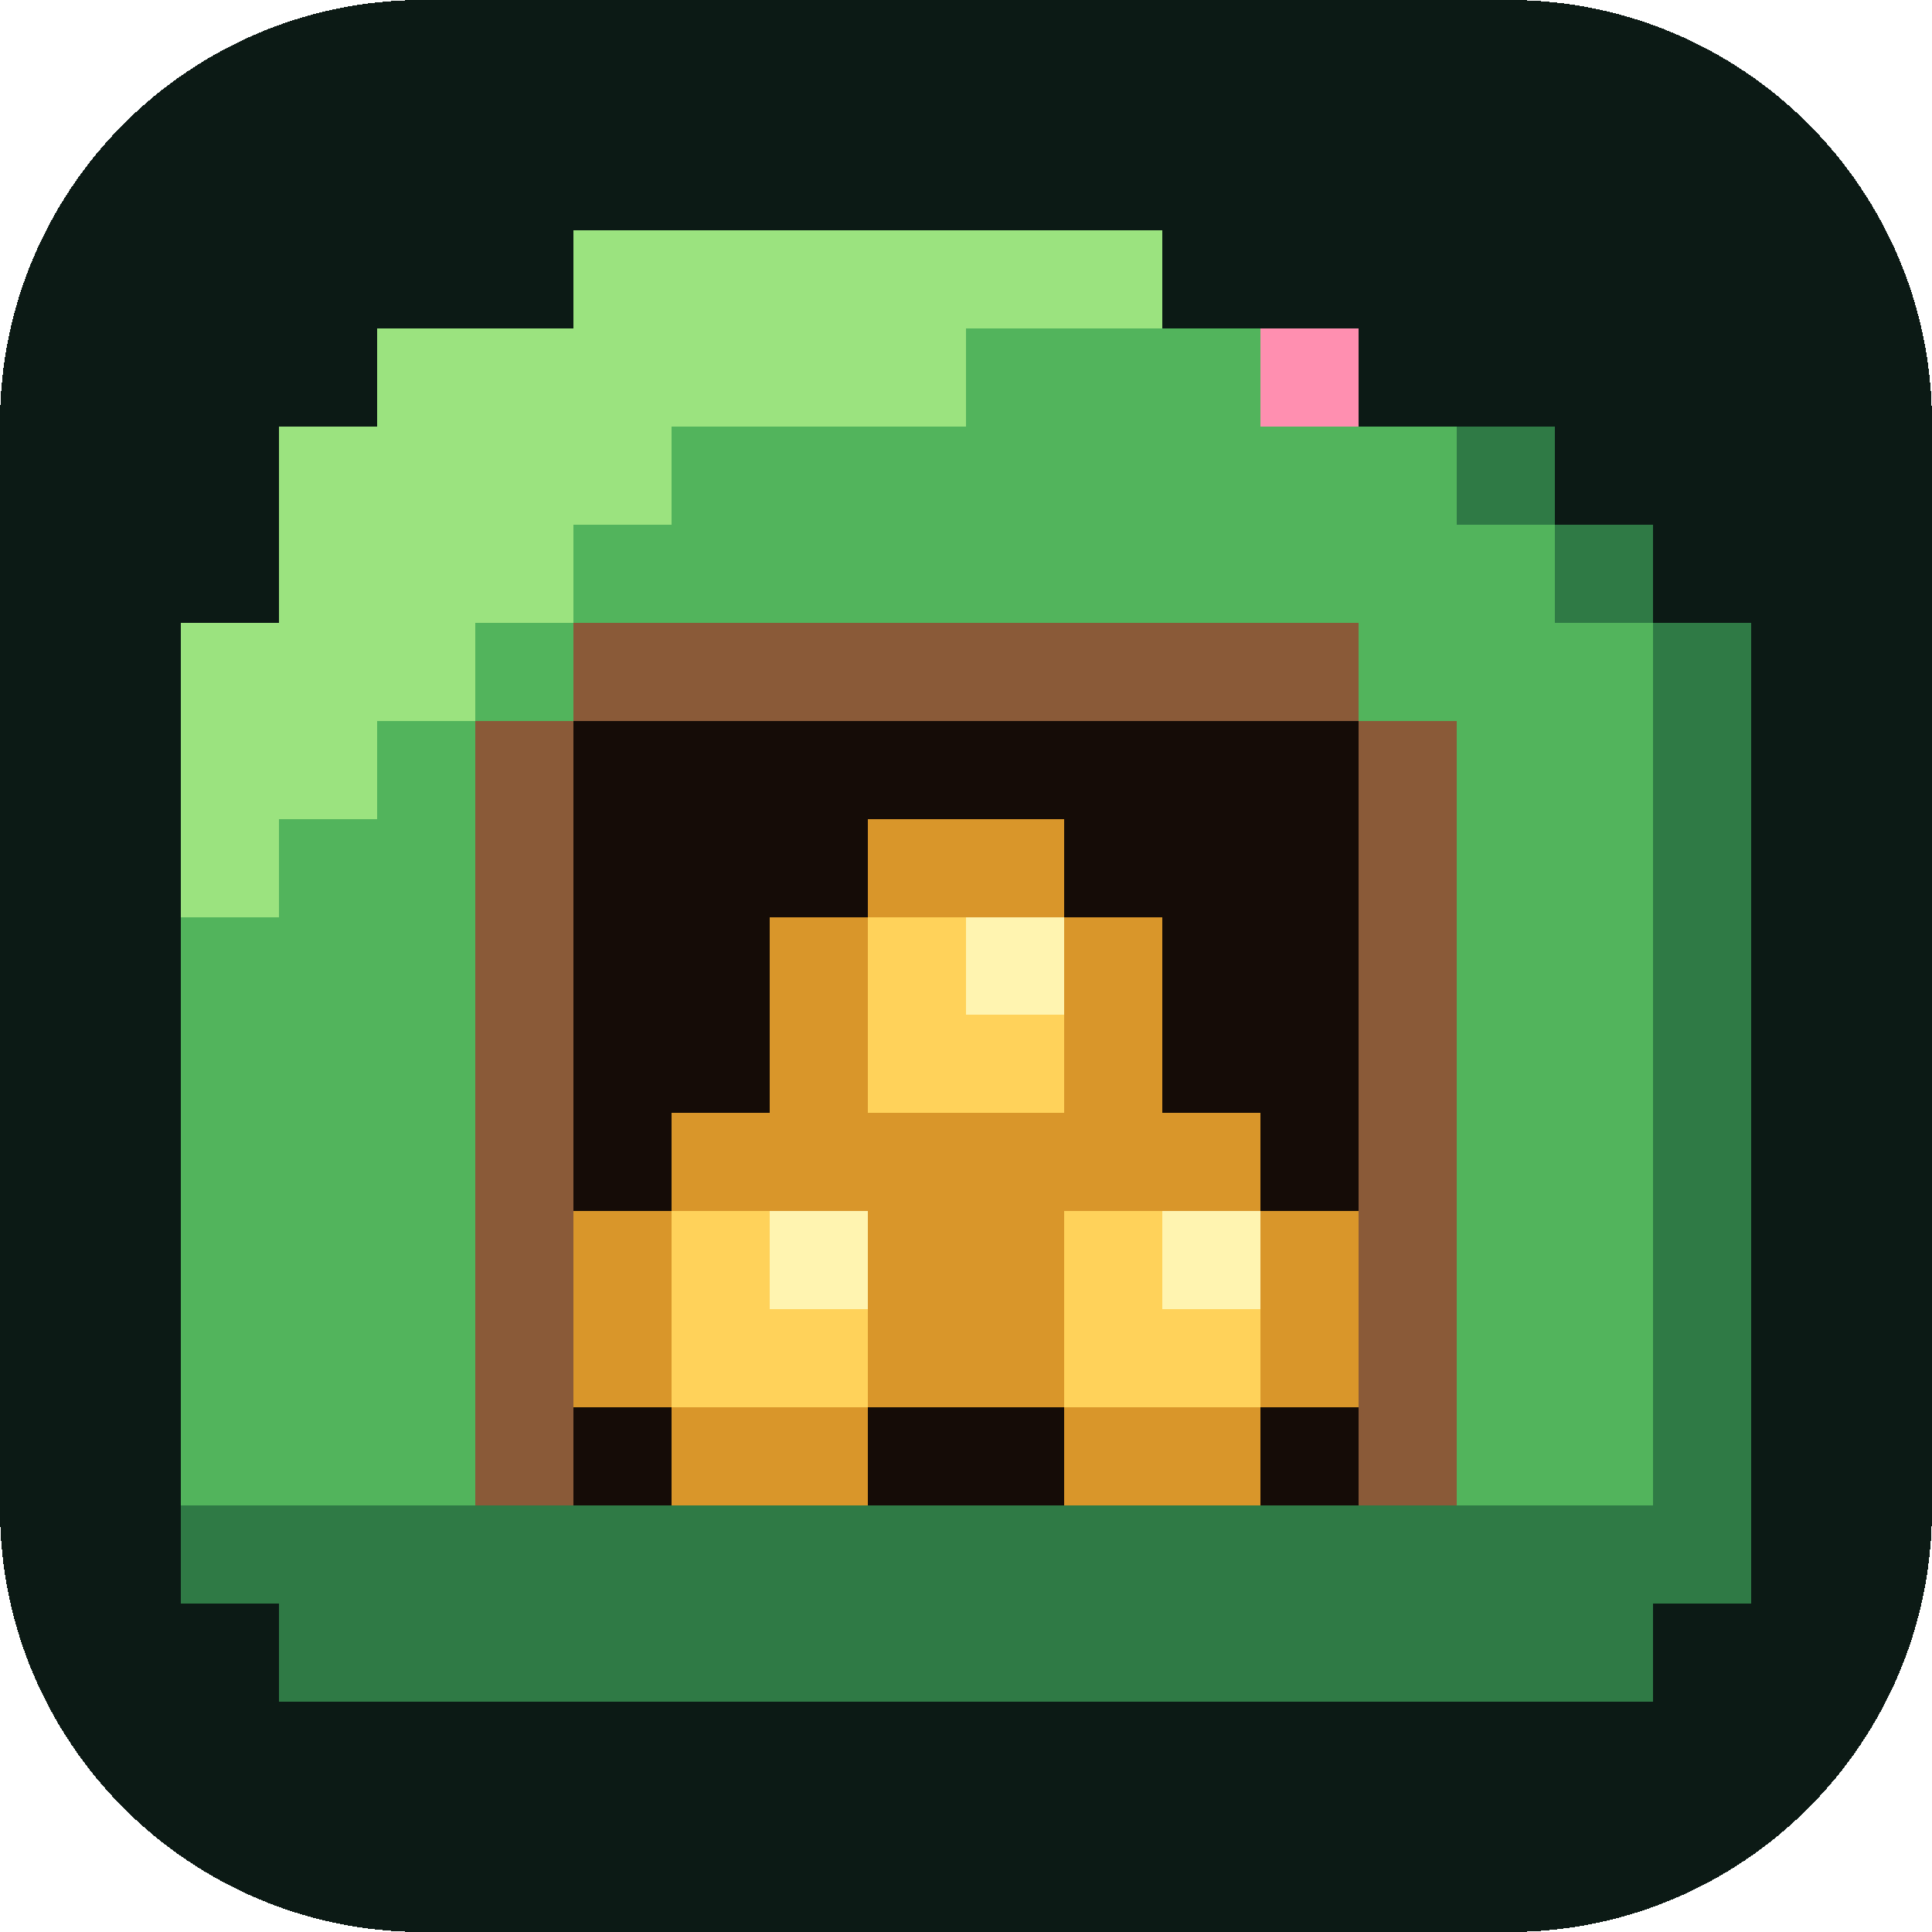
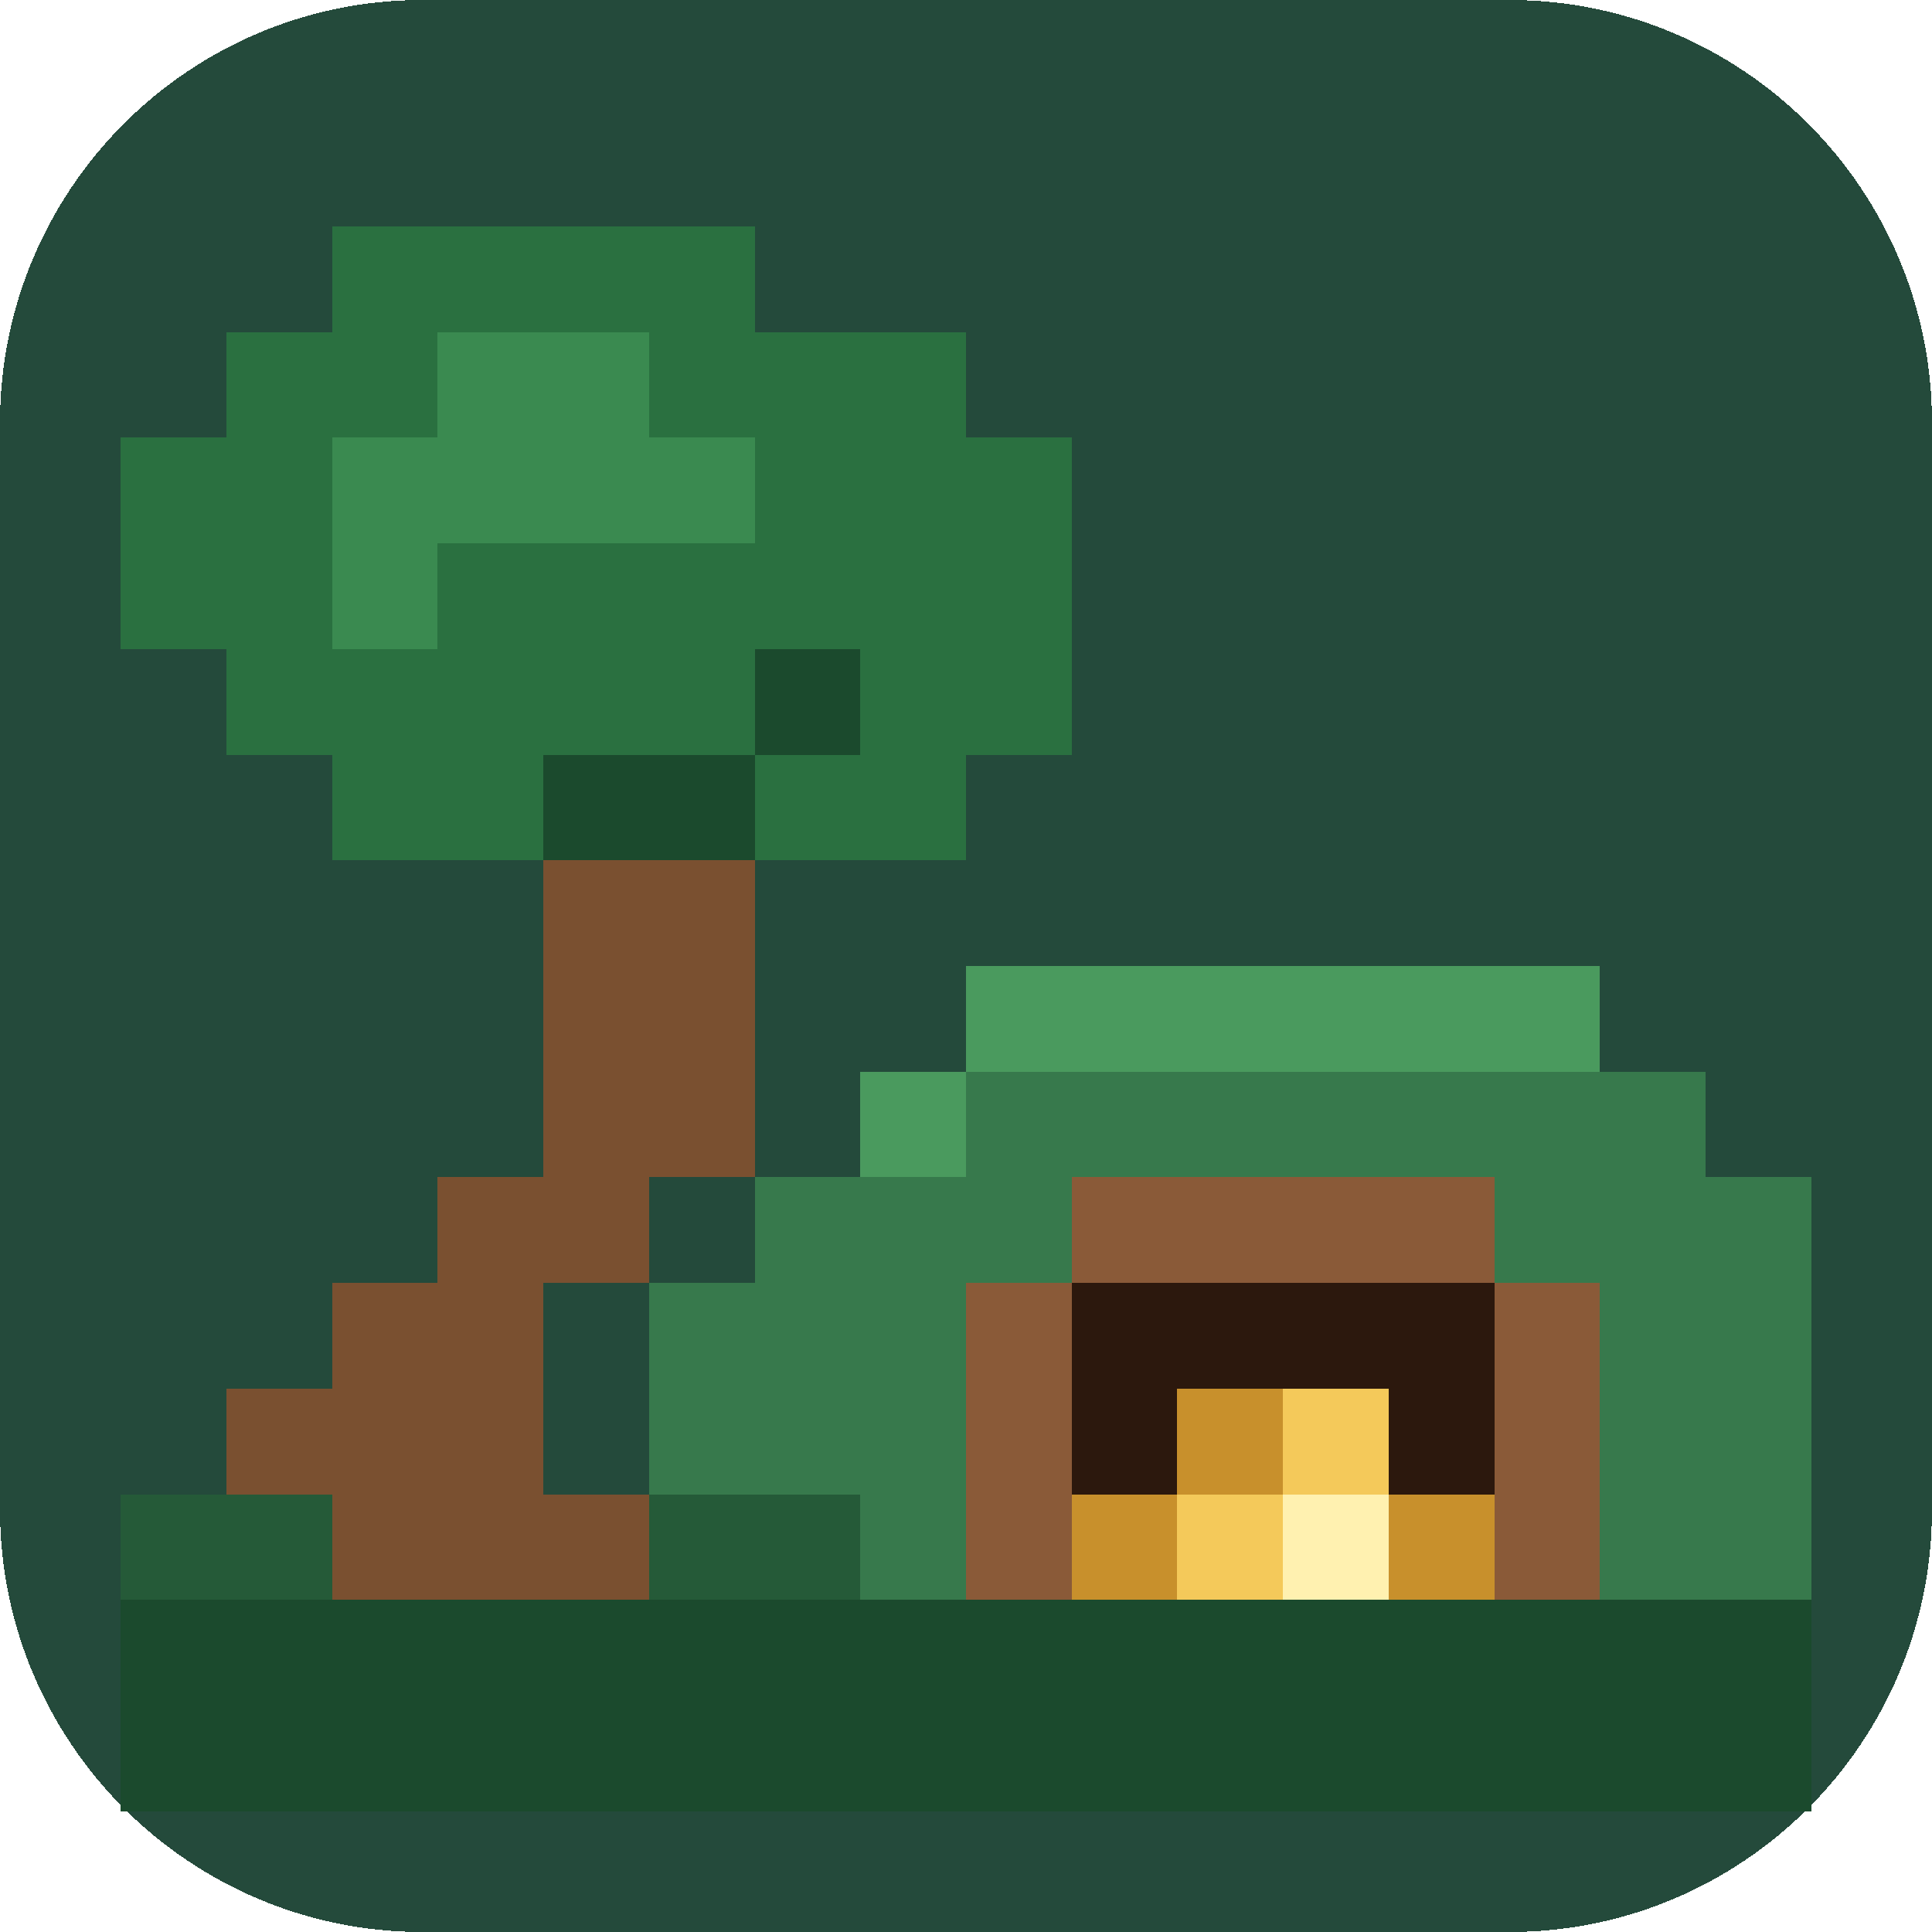
<svg xmlns="http://www.w3.org/2000/svg" viewBox="0 0 512 512" width="512" height="512" shape-rendering="crispEdges">
-   <rect width="512" height="512" rx="112" fill="#0c1a15" />
-   <rect x="152" y="61" width="156" height="26" fill="#9be37f" />
-   <rect x="100" y="87" width="156" height="26" fill="#9be37f" />
-   <rect x="256" y="87" width="78" height="26" fill="#52b45c" />
-   <rect x="334" y="87" width="26" height="26" fill="#ff8fb0" />
-   <rect x="74" y="113" width="104" height="26" fill="#9be37f" />
-   <rect x="178" y="113" width="208" height="26" fill="#52b45c" />
-   <rect x="386" y="113" width="26" height="26" fill="#2f7a45" />
-   <rect x="74" y="139" width="78" height="26" fill="#9be37f" />
-   <rect x="152" y="139" width="260" height="26" fill="#52b45c" />
-   <rect x="412" y="139" width="26" height="26" fill="#2f7a45" />
-   <rect x="48" y="165" width="78" height="26" fill="#9be37f" />
-   <rect x="126" y="165" width="26" height="26" fill="#52b45c" />
-   <rect x="152" y="165" width="208" height="26" fill="#8a5a38" />
-   <rect x="360" y="165" width="78" height="26" fill="#52b45c" />
-   <rect x="438" y="165" width="26" height="26" fill="#2f7a45" />
-   <rect x="48" y="191" width="52" height="26" fill="#9be37f" />
-   <rect x="100" y="191" width="26" height="26" fill="#52b45c" />
-   <rect x="126" y="191" width="26" height="26" fill="#8a5a38" />
-   <rect x="152" y="191" width="208" height="26" fill="#150c07" />
-   <rect x="360" y="191" width="26" height="26" fill="#8a5a38" />
-   <rect x="386" y="191" width="52" height="26" fill="#52b45c" />
-   <rect x="438" y="191" width="26" height="26" fill="#2f7a45" />
-   <rect x="48" y="217" width="26" height="26" fill="#9be37f" />
-   <rect x="74" y="217" width="52" height="26" fill="#52b45c" />
-   <rect x="126" y="217" width="26" height="26" fill="#8a5a38" />
-   <rect x="152" y="217" width="78" height="26" fill="#150c07" />
-   <rect x="230" y="217" width="52" height="26" fill="#d9962a" />
-   <rect x="282" y="217" width="78" height="26" fill="#150c07" />
-   <rect x="360" y="217" width="26" height="26" fill="#8a5a38" />
-   <rect x="386" y="217" width="52" height="26" fill="#52b45c" />
-   <rect x="438" y="217" width="26" height="26" fill="#2f7a45" />
-   <rect x="48" y="243" width="78" height="26" fill="#52b45c" />
-   <rect x="126" y="243" width="26" height="26" fill="#8a5a38" />
-   <rect x="152" y="243" width="52" height="26" fill="#150c07" />
-   <rect x="204" y="243" width="26" height="26" fill="#d9962a" />
-   <rect x="230" y="243" width="26" height="26" fill="#ffd25a" />
-   <rect x="256" y="243" width="26" height="26" fill="#fff4b0" />
-   <rect x="282" y="243" width="26" height="26" fill="#d9962a" />
-   <rect x="308" y="243" width="52" height="26" fill="#150c07" />
-   <rect x="360" y="243" width="26" height="26" fill="#8a5a38" />
-   <rect x="386" y="243" width="52" height="26" fill="#52b45c" />
-   <rect x="438" y="243" width="26" height="26" fill="#2f7a45" />
-   <rect x="48" y="269" width="78" height="26" fill="#52b45c" />
-   <rect x="126" y="269" width="26" height="26" fill="#8a5a38" />
-   <rect x="152" y="269" width="52" height="26" fill="#150c07" />
-   <rect x="204" y="269" width="26" height="26" fill="#d9962a" />
-   <rect x="230" y="269" width="52" height="26" fill="#ffd25a" />
-   <rect x="282" y="269" width="26" height="26" fill="#d9962a" />
-   <rect x="308" y="269" width="52" height="26" fill="#150c07" />
-   <rect x="360" y="269" width="26" height="26" fill="#8a5a38" />
-   <rect x="386" y="269" width="52" height="26" fill="#52b45c" />
-   <rect x="438" y="269" width="26" height="26" fill="#2f7a45" />
-   <rect x="48" y="295" width="78" height="26" fill="#52b45c" />
-   <rect x="126" y="295" width="26" height="26" fill="#8a5a38" />
-   <rect x="152" y="295" width="26" height="26" fill="#150c07" />
-   <rect x="178" y="295" width="156" height="26" fill="#d9962a" />
-   <rect x="334" y="295" width="26" height="26" fill="#150c07" />
-   <rect x="360" y="295" width="26" height="26" fill="#8a5a38" />
-   <rect x="386" y="295" width="52" height="26" fill="#52b45c" />
-   <rect x="438" y="295" width="26" height="26" fill="#2f7a45" />
-   <rect x="48" y="321" width="78" height="26" fill="#52b45c" />
-   <rect x="126" y="321" width="26" height="26" fill="#8a5a38" />
-   <rect x="152" y="321" width="26" height="26" fill="#d9962a" />
-   <rect x="178" y="321" width="26" height="26" fill="#ffd25a" />
-   <rect x="204" y="321" width="26" height="26" fill="#fff4b0" />
-   <rect x="230" y="321" width="52" height="26" fill="#d9962a" />
-   <rect x="282" y="321" width="26" height="26" fill="#ffd25a" />
-   <rect x="308" y="321" width="26" height="26" fill="#fff4b0" />
-   <rect x="334" y="321" width="26" height="26" fill="#d9962a" />
-   <rect x="360" y="321" width="26" height="26" fill="#8a5a38" />
-   <rect x="386" y="321" width="52" height="26" fill="#52b45c" />
-   <rect x="438" y="321" width="26" height="26" fill="#2f7a45" />
-   <rect x="48" y="347" width="78" height="26" fill="#52b45c" />
-   <rect x="126" y="347" width="26" height="26" fill="#8a5a38" />
-   <rect x="152" y="347" width="26" height="26" fill="#d9962a" />
-   <rect x="178" y="347" width="52" height="26" fill="#ffd25a" />
-   <rect x="230" y="347" width="52" height="26" fill="#d9962a" />
-   <rect x="282" y="347" width="52" height="26" fill="#ffd25a" />
-   <rect x="334" y="347" width="26" height="26" fill="#d9962a" />
-   <rect x="360" y="347" width="26" height="26" fill="#8a5a38" />
-   <rect x="386" y="347" width="52" height="26" fill="#52b45c" />
-   <rect x="438" y="347" width="26" height="26" fill="#2f7a45" />
-   <rect x="48" y="373" width="78" height="26" fill="#52b45c" />
-   <rect x="126" y="373" width="26" height="26" fill="#8a5a38" />
-   <rect x="152" y="373" width="26" height="26" fill="#150c07" />
-   <rect x="178" y="373" width="52" height="26" fill="#d9962a" />
-   <rect x="230" y="373" width="52" height="26" fill="#150c07" />
-   <rect x="282" y="373" width="52" height="26" fill="#d9962a" />
-   <rect x="334" y="373" width="26" height="26" fill="#150c07" />
-   <rect x="360" y="373" width="26" height="26" fill="#8a5a38" />
-   <rect x="386" y="373" width="52" height="26" fill="#52b45c" />
-   <rect x="438" y="373" width="26" height="26" fill="#2f7a45" />
-   <rect x="48" y="399" width="416" height="26" fill="#2f7a45" />
-   <rect x="74" y="425" width="364" height="26" fill="#2f7a45" />
+   <rect width="512" height="512" rx="112" fill="#244a3b" />
+   <rect x="88" y="60" width="112" height="28" fill="#2a7040" />
+   <rect x="60" y="88" width="56" height="28" fill="#2a7040" />
+   <rect x="116" y="88" width="56" height="28" fill="#3a8a50" />
+   <rect x="172" y="88" width="84" height="28" fill="#2a7040" />
+   <rect x="32" y="116" width="56" height="28" fill="#2a7040" />
+   <rect x="88" y="116" width="112" height="28" fill="#3a8a50" />
+   <rect x="200" y="116" width="84" height="28" fill="#2a7040" />
+   <rect x="32" y="144" width="56" height="28" fill="#2a7040" />
+   <rect x="88" y="144" width="28" height="28" fill="#3a8a50" />
+   <rect x="116" y="144" width="168" height="28" fill="#2a7040" />
+   <rect x="60" y="172" width="140" height="28" fill="#2a7040" />
+   <rect x="200" y="172" width="28" height="28" fill="#1b4a2d" />
+   <rect x="228" y="172" width="56" height="28" fill="#2a7040" />
+   <rect x="88" y="200" width="56" height="28" fill="#2a7040" />
+   <rect x="144" y="200" width="56" height="28" fill="#1b4a2d" />
+   <rect x="200" y="200" width="56" height="28" fill="#2a7040" />
+   <rect x="144" y="228" width="56" height="28" fill="#7a5030" />
+   <rect x="144" y="256" width="56" height="28" fill="#7a5030" />
+   <rect x="256" y="256" width="168" height="28" fill="#4a9a5e" />
+   <rect x="144" y="284" width="56" height="28" fill="#7a5030" />
+   <rect x="228" y="284" width="28" height="28" fill="#4a9a5e" />
+   <rect x="256" y="284" width="196" height="28" fill="#37794c" />
+   <rect x="116" y="312" width="56" height="28" fill="#7a5030" />
+   <rect x="200" y="312" width="84" height="28" fill="#37794c" />
+   <rect x="284" y="312" width="112" height="28" fill="#8a5a38" />
+   <rect x="396" y="312" width="84" height="28" fill="#37794c" />
+   <rect x="88" y="340" width="56" height="28" fill="#7a5030" />
+   <rect x="172" y="340" width="84" height="28" fill="#37794c" />
+   <rect x="256" y="340" width="28" height="28" fill="#8a5a38" />
+   <rect x="284" y="340" width="112" height="28" fill="#2c180d" />
+   <rect x="396" y="340" width="28" height="28" fill="#8a5a38" />
+   <rect x="424" y="340" width="56" height="28" fill="#37794c" />
+   <rect x="60" y="368" width="84" height="28" fill="#7a5030" />
+   <rect x="172" y="368" width="84" height="28" fill="#37794c" />
+   <rect x="256" y="368" width="28" height="28" fill="#8a5a38" />
+   <rect x="284" y="368" width="28" height="28" fill="#2c180d" />
+   <rect x="312" y="368" width="28" height="28" fill="#c8902c" />
+   <rect x="340" y="368" width="28" height="28" fill="#f4c95a" />
+   <rect x="368" y="368" width="28" height="28" fill="#2c180d" />
+   <rect x="396" y="368" width="28" height="28" fill="#8a5a38" />
+   <rect x="424" y="368" width="56" height="28" fill="#37794c" />
+   <rect x="32" y="396" width="56" height="28" fill="#255a38" />
+   <rect x="88" y="396" width="84" height="28" fill="#7a5030" />
+   <rect x="172" y="396" width="56" height="28" fill="#255a38" />
+   <rect x="228" y="396" width="28" height="28" fill="#37794c" />
+   <rect x="256" y="396" width="28" height="28" fill="#8a5a38" />
+   <rect x="284" y="396" width="28" height="28" fill="#c8902c" />
+   <rect x="312" y="396" width="28" height="28" fill="#f4c95a" />
+   <rect x="340" y="396" width="28" height="28" fill="#fff1b0" />
+   <rect x="368" y="396" width="28" height="28" fill="#c8902c" />
+   <rect x="396" y="396" width="28" height="28" fill="#8a5a38" />
+   <rect x="424" y="396" width="56" height="28" fill="#37794c" />
+   <rect x="32" y="424" width="448" height="28" fill="#1b4a2d" />
+   <rect x="32" y="452" width="448" height="28" fill="#1b4a2d" />
</svg>
